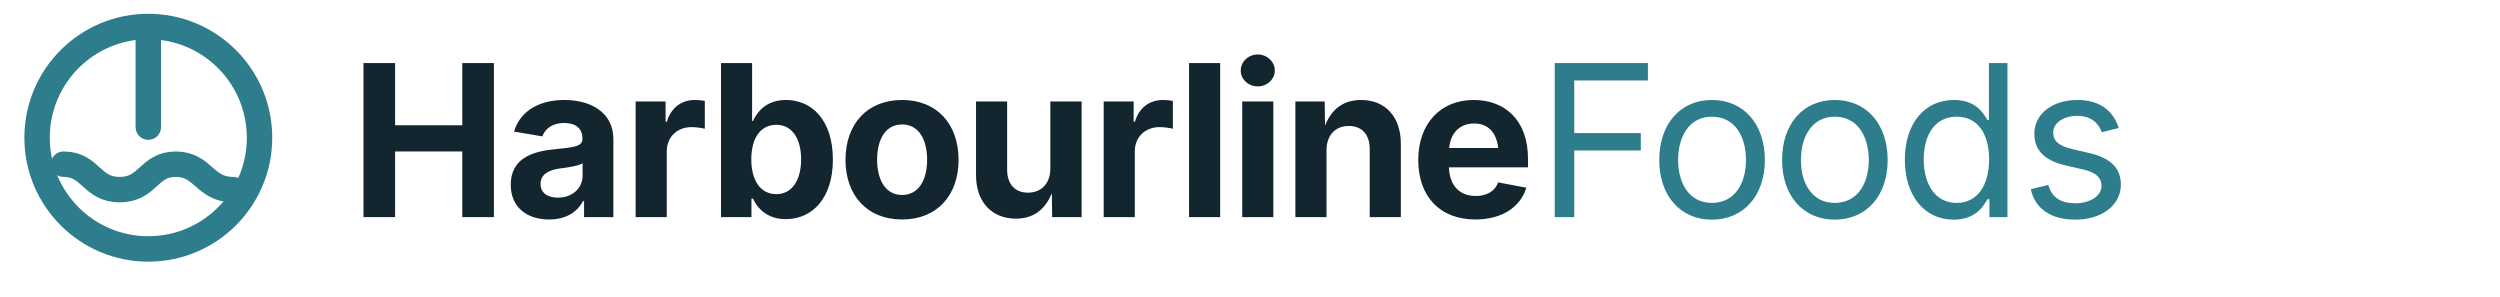
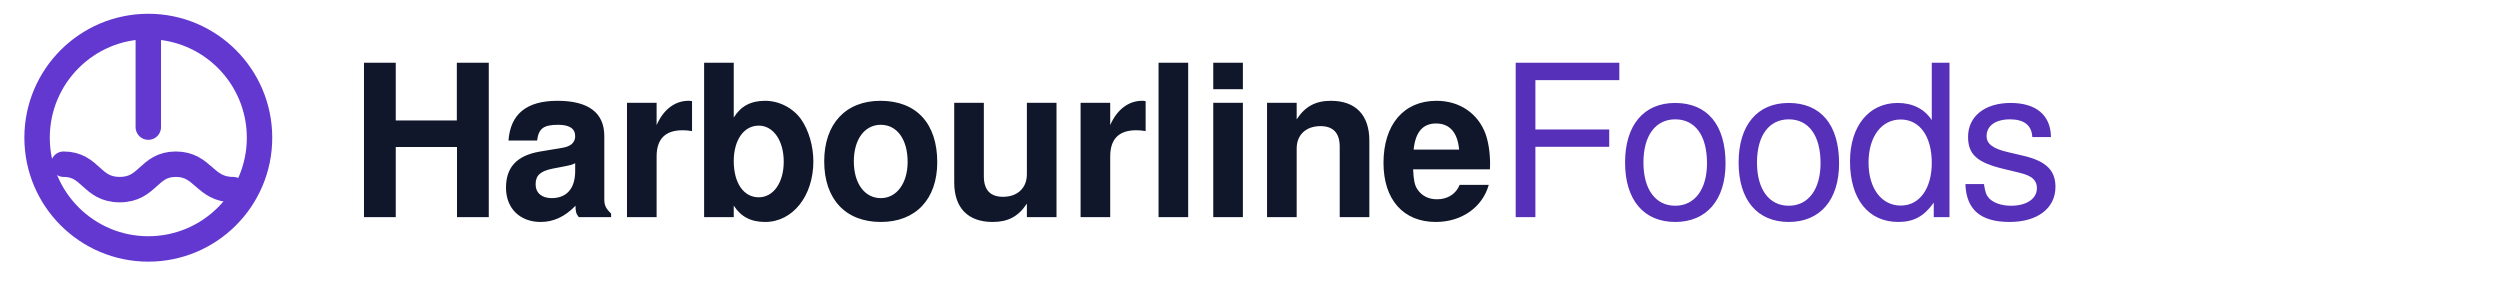
<svg xmlns="http://www.w3.org/2000/svg" width="236" height="28" viewBox="0 0 236 28" role="img" aria-label="Harbourline Foods">
-   <g fill="none" stroke="#2E7D8C" stroke-width="2.4" stroke-linecap="round">
+   <g fill="none" stroke="#6238D1" stroke-width="2.4" stroke-linecap="round">
    <circle cx="14" cy="13" r="10.5" />
    <path d="M6 15.5c2.6 0 2.6 2.4 5.3 2.4s2.7-2.4 5.3-2.4 2.7 2.4 5.4 2.4" />
    <path d="M14 3.5v8.5" />
  </g>
-   <text x="33" y="20.5" font-family="Inter, system-ui, -apple-system, 'Segoe UI', Helvetica, Arial, sans-serif" font-size="20" font-weight="700" letter-spacing="-0.4" fill="#13262F">Harbourline<tspan font-weight="400" fill="#2E7D8C"> Foods</tspan>
+   <text x="33" y="20.5" font-family="'Helvetica Neue', Helvetica, Arial, sans-serif" font-size="20" font-weight="600" letter-spacing="-0.4" fill="#10172A">Harbourline<tspan font-weight="400" fill="#5630B8"> Foods</tspan>
  </text>
</svg>
